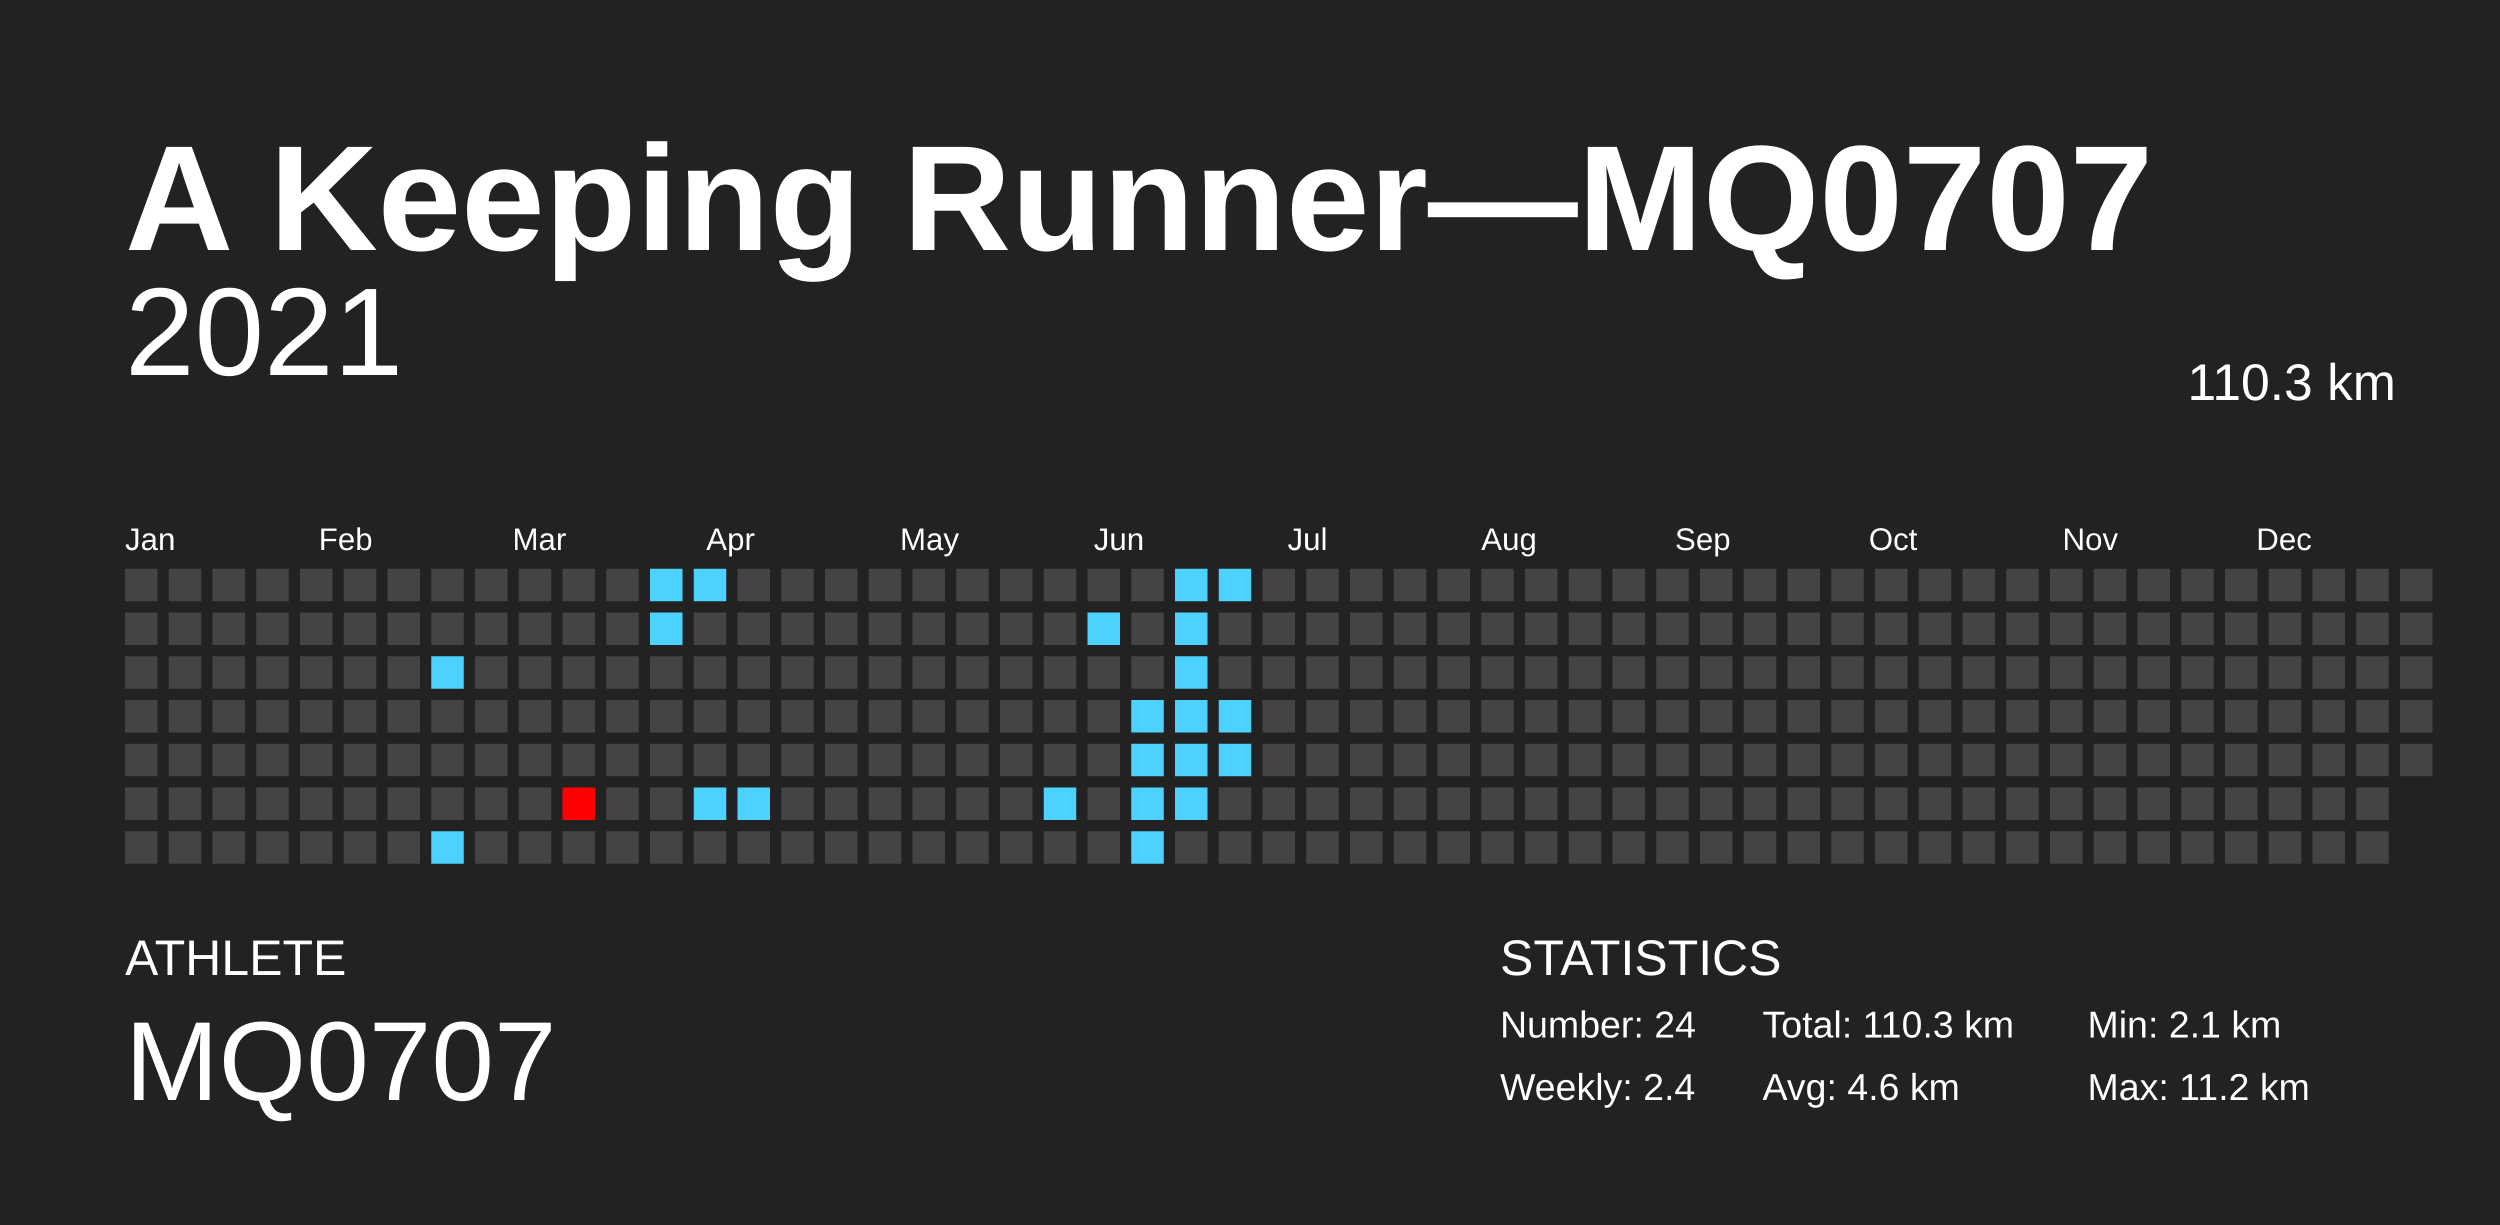
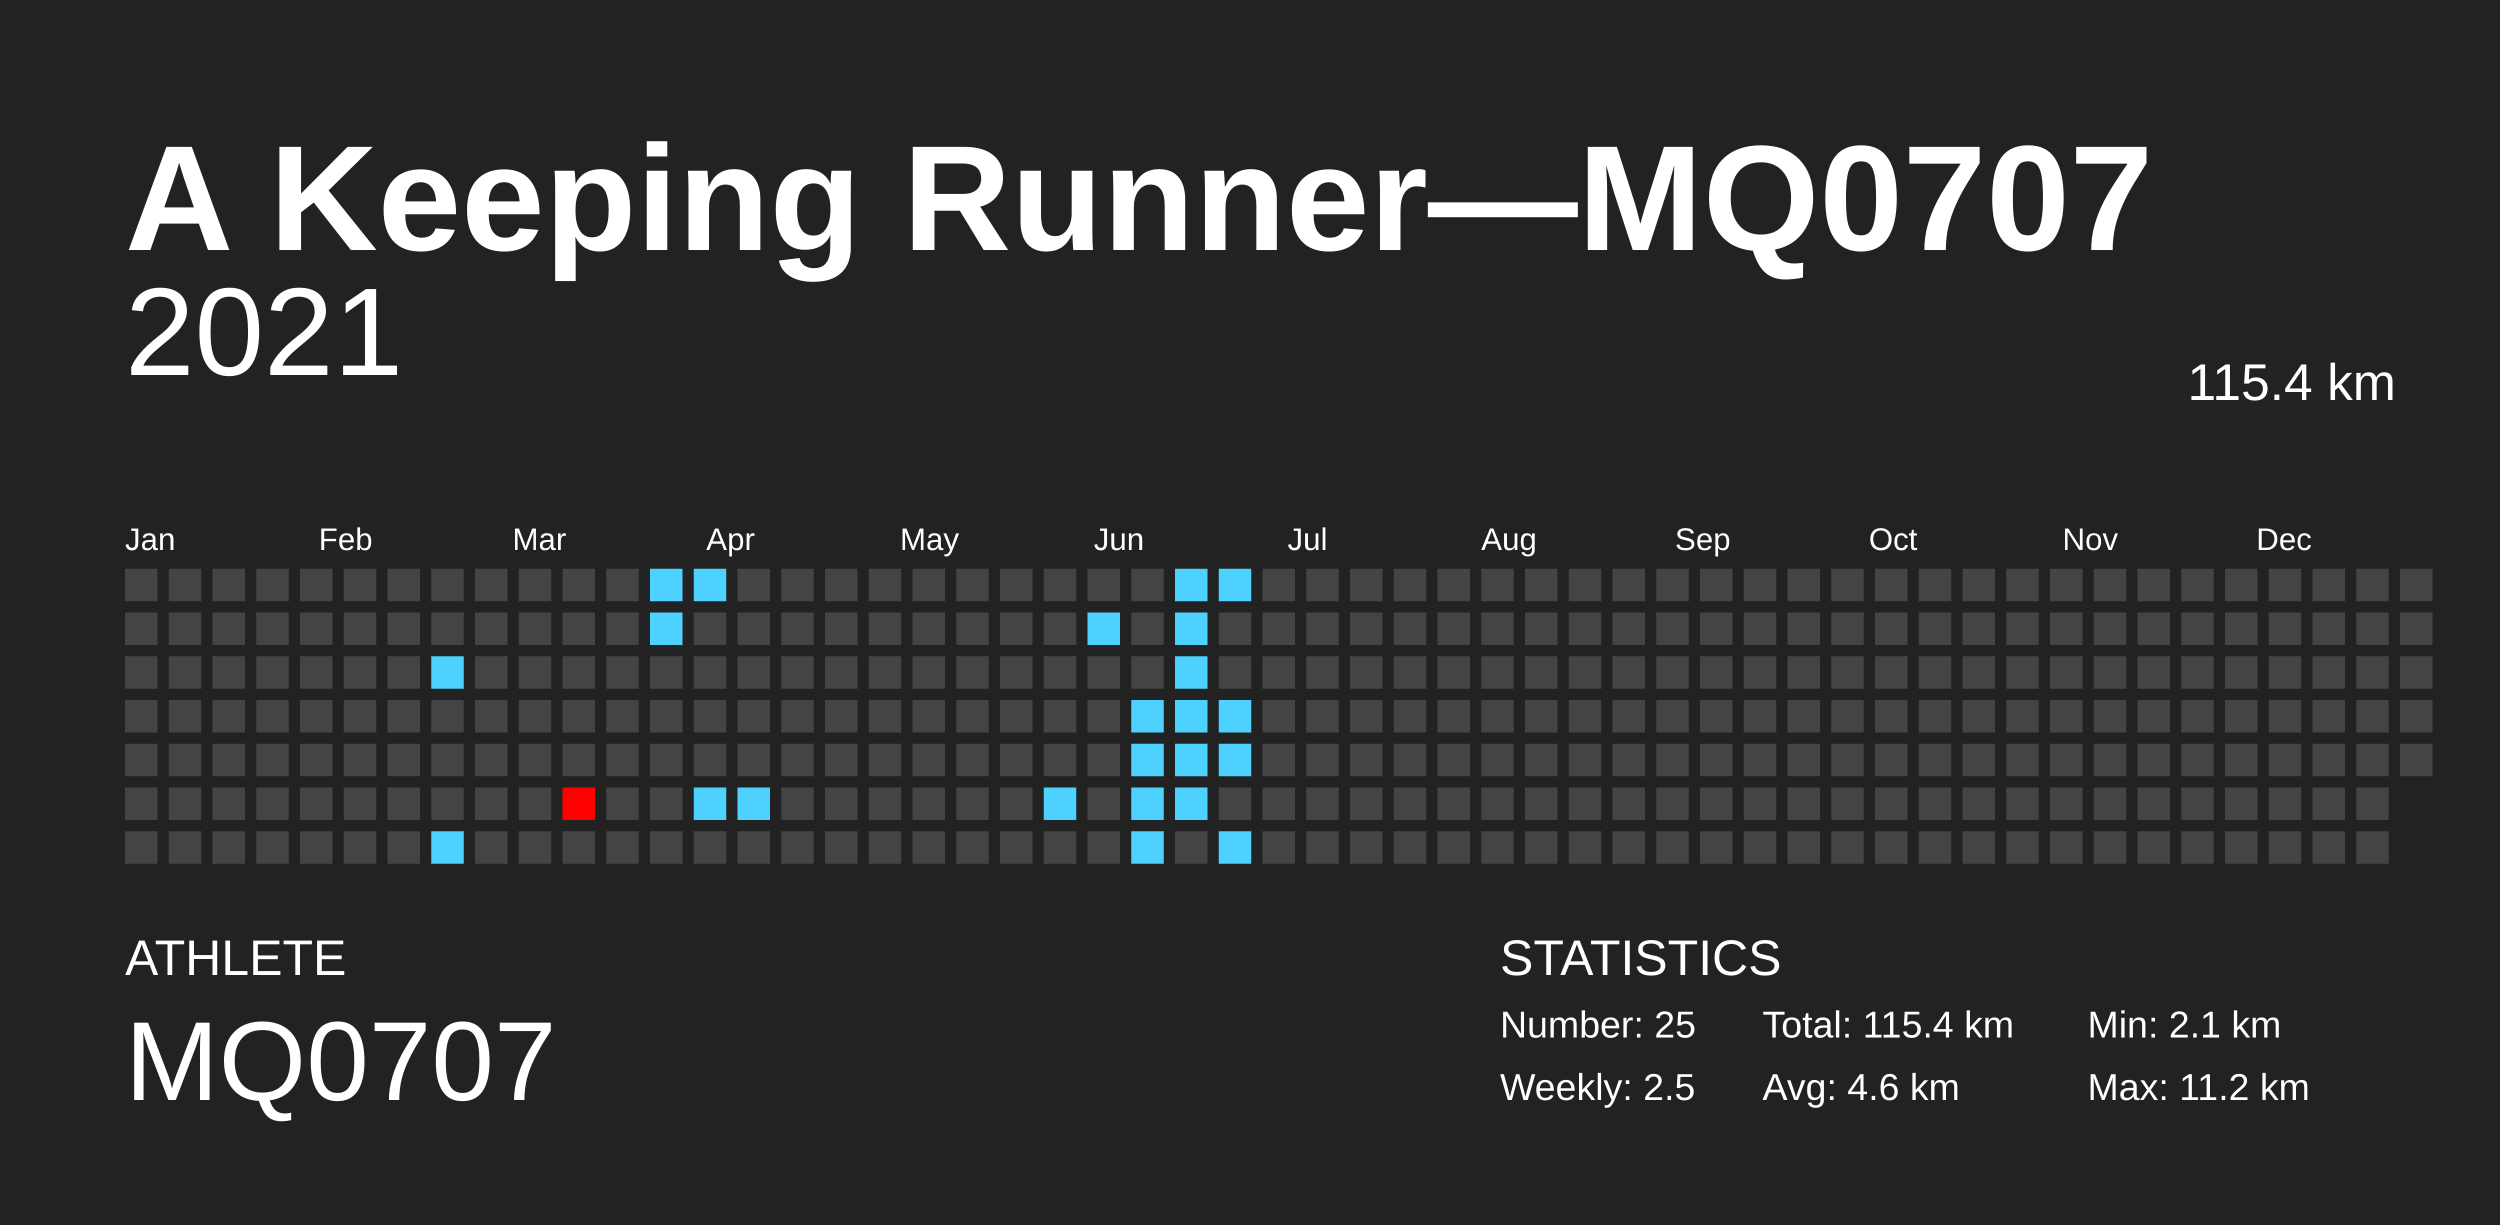
<svg xmlns="http://www.w3.org/2000/svg" baseProfile="full" height="98mm" version="1.1" viewBox="0,0,200,98" width="200mm">
  <defs />
  <rect fill="#222222" height="98" width="200" x="0" y="0" />
  <text fill="#FFFFFF" style="font-size:12px; font-family:Arial; font-weight:bold;" x="10" y="20">A Keeping Runner—MQ0707</text>
  <text fill="#FFFFFF" style="font-size:4px; font-family:Arial" x="10" y="78">ATHLETE</text>
  <text fill="#FFFFFF" style="font-size:9px; font-family:Arial" x="10" y="88">MQ0707</text>
  <text fill="#FFFFFF" style="font-size:4px; font-family:Arial" x="120" y="78">STATISTICS</text>
-   <text fill="#FFFFFF" style="font-size:3px; font-family:Arial" x="120" y="83">Number: 24</text>
-   <text fill="#FFFFFF" style="font-size:3px; font-family:Arial" x="120" y="88">Weekly: 2.4</text>
-   <text fill="#FFFFFF" style="font-size:3px; font-family:Arial" x="141" y="83">Total: 110.3 km</text>
+   <text fill="#FFFFFF" style="font-size:3px; font-family:Arial" x="120" y="83">Number: 25</text>
+   <text fill="#FFFFFF" style="font-size:3px; font-family:Arial" x="120" y="88">Weekly: 2.5</text>
+   <text fill="#FFFFFF" style="font-size:3px; font-family:Arial" x="141" y="83">Total: 115.4 km</text>
  <text fill="#FFFFFF" style="font-size:3px; font-family:Arial" x="141" y="88">Avg: 4.6 km</text>
  <text fill="#FFFFFF" style="font-size:3px; font-family:Arial" x="167" y="83">Min: 2.1 km</text>
  <text fill="#FFFFFF" style="font-size:3px; font-family:Arial" x="167" y="88">Max: 11.2 km</text>
  <text alignment-baseline="hanging" fill="#FFFFFF" style="font-size:10.0px; font-family:Arial;" x="10" y="30">2021</text>
-   <text alignment-baseline="hanging" fill="#FFFFFF" style="font-size:4.125px; font-family:Arial;" x="175" y="32">110.3 km</text>
+   <text alignment-baseline="hanging" fill="#FFFFFF" style="font-size:4.125px; font-family:Arial;" x="175" y="32">115.4 km</text>
  <text fill="#FFFFFF" style="font-size:2.5px; font-family:Arial" x="10.0" y="44">Jan</text>
  <text fill="#FFFFFF" style="font-size:2.5px; font-family:Arial" x="25.5" y="44">Feb</text>
  <text fill="#FFFFFF" style="font-size:2.5px; font-family:Arial" x="41.0" y="44">Mar</text>
  <text fill="#FFFFFF" style="font-size:2.5px; font-family:Arial" x="56.5" y="44">Apr</text>
  <text fill="#FFFFFF" style="font-size:2.5px; font-family:Arial" x="72.0" y="44">May</text>
  <text fill="#FFFFFF" style="font-size:2.5px; font-family:Arial" x="87.5" y="44">Jun</text>
  <text fill="#FFFFFF" style="font-size:2.5px; font-family:Arial" x="103.0" y="44">Jul</text>
  <text fill="#FFFFFF" style="font-size:2.5px; font-family:Arial" x="118.5" y="44">Aug</text>
  <text fill="#FFFFFF" style="font-size:2.5px; font-family:Arial" x="134.0" y="44">Sep</text>
  <text fill="#FFFFFF" style="font-size:2.5px; font-family:Arial" x="149.5" y="44">Oct</text>
  <text fill="#FFFFFF" style="font-size:2.5px; font-family:Arial" x="165.0" y="44">Nov</text>
  <text fill="#FFFFFF" style="font-size:2.5px; font-family:Arial" x="180.5" y="44">Dec</text>
  <rect fill="#444444" height="2.6" width="2.6" x="10.0" y="45.5" />
  <rect fill="#444444" height="2.6" width="2.6" x="10.0" y="49.0" />
  <rect fill="#444444" height="2.6" width="2.6" x="10.0" y="52.5" />
  <rect fill="#444444" height="2.6" width="2.6" x="10.0" y="56.0" />
  <rect fill="#444444" height="2.6" width="2.6" x="10.0" y="59.5" />
  <rect fill="#444444" height="2.6" width="2.6" x="10.0" y="63.0" />
  <rect fill="#444444" height="2.6" width="2.6" x="10.0" y="66.5" />
  <rect fill="#444444" height="2.6" width="2.6" x="13.5" y="45.5" />
  <rect fill="#444444" height="2.6" width="2.6" x="13.5" y="49.0" />
  <rect fill="#444444" height="2.6" width="2.6" x="13.5" y="52.5" />
  <rect fill="#444444" height="2.6" width="2.6" x="13.5" y="56.0" />
  <rect fill="#444444" height="2.6" width="2.6" x="13.5" y="59.5" />
  <rect fill="#444444" height="2.6" width="2.6" x="13.5" y="63.0" />
  <rect fill="#444444" height="2.6" width="2.6" x="13.5" y="66.5" />
  <rect fill="#444444" height="2.6" width="2.6" x="17.0" y="45.5" />
  <rect fill="#444444" height="2.6" width="2.6" x="17.0" y="49.0" />
  <rect fill="#444444" height="2.6" width="2.6" x="17.0" y="52.5" />
  <rect fill="#444444" height="2.6" width="2.6" x="17.0" y="56.0" />
  <rect fill="#444444" height="2.6" width="2.6" x="17.0" y="59.5" />
  <rect fill="#444444" height="2.6" width="2.6" x="17.0" y="63.0" />
  <rect fill="#444444" height="2.6" width="2.6" x="17.0" y="66.5" />
  <rect fill="#444444" height="2.6" width="2.6" x="20.5" y="45.5" />
  <rect fill="#444444" height="2.6" width="2.6" x="20.5" y="49.0" />
  <rect fill="#444444" height="2.6" width="2.6" x="20.5" y="52.5" />
  <rect fill="#444444" height="2.6" width="2.6" x="20.5" y="56.0" />
  <rect fill="#444444" height="2.6" width="2.6" x="20.5" y="59.5" />
  <rect fill="#444444" height="2.6" width="2.6" x="20.5" y="63.0" />
  <rect fill="#444444" height="2.6" width="2.6" x="20.5" y="66.5" />
  <rect fill="#444444" height="2.6" width="2.6" x="24.0" y="45.5" />
  <rect fill="#444444" height="2.6" width="2.6" x="24.0" y="49.0" />
  <rect fill="#444444" height="2.6" width="2.6" x="24.0" y="52.5" />
  <rect fill="#444444" height="2.6" width="2.6" x="24.0" y="56.0" />
  <rect fill="#444444" height="2.6" width="2.6" x="24.0" y="59.5" />
  <rect fill="#444444" height="2.6" width="2.6" x="24.0" y="63.0" />
  <rect fill="#444444" height="2.6" width="2.6" x="24.0" y="66.5" />
  <rect fill="#444444" height="2.6" width="2.6" x="27.5" y="45.5" />
  <rect fill="#444444" height="2.6" width="2.6" x="27.5" y="49.0" />
  <rect fill="#444444" height="2.6" width="2.6" x="27.5" y="52.5" />
  <rect fill="#444444" height="2.6" width="2.6" x="27.5" y="56.0" />
  <rect fill="#444444" height="2.6" width="2.6" x="27.5" y="59.5" />
  <rect fill="#444444" height="2.6" width="2.6" x="27.5" y="63.0" />
  <rect fill="#444444" height="2.6" width="2.6" x="27.5" y="66.5" />
  <rect fill="#444444" height="2.6" width="2.6" x="31.0" y="45.5" />
  <rect fill="#444444" height="2.6" width="2.6" x="31.0" y="49.0" />
  <rect fill="#444444" height="2.6" width="2.6" x="31.0" y="52.5" />
  <rect fill="#444444" height="2.6" width="2.6" x="31.0" y="56.0" />
  <rect fill="#444444" height="2.6" width="2.6" x="31.0" y="59.5" />
  <rect fill="#444444" height="2.6" width="2.6" x="31.0" y="63.0" />
  <rect fill="#444444" height="2.6" width="2.6" x="31.0" y="66.5" />
  <rect fill="#444444" height="2.6" width="2.6" x="34.5" y="45.5" />
  <rect fill="#444444" height="2.6" width="2.6" x="34.5" y="49.0" />
  <rect fill="#4dd2ff" height="2.6" width="2.6" x="34.5" y="52.5" />
  <rect fill="#444444" height="2.6" width="2.6" x="34.5" y="56.0" />
  <rect fill="#444444" height="2.6" width="2.6" x="34.5" y="59.5" />
  <rect fill="#444444" height="2.6" width="2.6" x="34.5" y="63.0" />
  <rect fill="#4dd2ff" height="2.6" width="2.6" x="34.5" y="66.5" />
  <rect fill="#444444" height="2.6" width="2.6" x="38.0" y="45.5" />
  <rect fill="#444444" height="2.6" width="2.6" x="38.0" y="49.0" />
  <rect fill="#444444" height="2.6" width="2.6" x="38.0" y="52.5" />
  <rect fill="#444444" height="2.6" width="2.6" x="38.0" y="56.0" />
  <rect fill="#444444" height="2.6" width="2.6" x="38.0" y="59.5" />
  <rect fill="#444444" height="2.6" width="2.6" x="38.0" y="63.0" />
  <rect fill="#444444" height="2.6" width="2.6" x="38.0" y="66.5" />
  <rect fill="#444444" height="2.6" width="2.6" x="41.5" y="45.5" />
  <rect fill="#444444" height="2.6" width="2.6" x="41.5" y="49.0" />
  <rect fill="#444444" height="2.6" width="2.6" x="41.5" y="52.5" />
  <rect fill="#444444" height="2.6" width="2.6" x="41.5" y="56.0" />
  <rect fill="#444444" height="2.6" width="2.6" x="41.5" y="59.5" />
  <rect fill="#444444" height="2.6" width="2.6" x="41.5" y="63.0" />
  <rect fill="#444444" height="2.6" width="2.6" x="41.5" y="66.5" />
  <rect fill="#444444" height="2.6" width="2.6" x="45.0" y="45.5" />
  <rect fill="#444444" height="2.6" width="2.6" x="45.0" y="49.0" />
  <rect fill="#444444" height="2.6" width="2.6" x="45.0" y="52.5" />
  <rect fill="#444444" height="2.6" width="2.6" x="45.0" y="56.0" />
  <rect fill="#444444" height="2.6" width="2.6" x="45.0" y="59.5" />
  <rect fill="#ff0000" height="2.6" width="2.6" x="45.0" y="63.0" />
  <rect fill="#444444" height="2.6" width="2.6" x="45.0" y="66.5" />
  <rect fill="#444444" height="2.6" width="2.6" x="48.5" y="45.5" />
  <rect fill="#444444" height="2.6" width="2.6" x="48.5" y="49.0" />
  <rect fill="#444444" height="2.6" width="2.6" x="48.5" y="52.5" />
  <rect fill="#444444" height="2.6" width="2.6" x="48.5" y="56.0" />
  <rect fill="#444444" height="2.6" width="2.6" x="48.5" y="59.5" />
  <rect fill="#444444" height="2.6" width="2.6" x="48.5" y="63.0" />
  <rect fill="#444444" height="2.6" width="2.6" x="48.5" y="66.5" />
  <rect fill="#4dd2ff" height="2.6" width="2.6" x="52.0" y="45.5" />
  <rect fill="#4dd2ff" height="2.6" width="2.6" x="52.0" y="49.0" />
  <rect fill="#444444" height="2.6" width="2.6" x="52.0" y="52.5" />
  <rect fill="#444444" height="2.6" width="2.6" x="52.0" y="56.0" />
  <rect fill="#444444" height="2.6" width="2.6" x="52.0" y="59.5" />
  <rect fill="#444444" height="2.6" width="2.6" x="52.0" y="63.0" />
  <rect fill="#444444" height="2.6" width="2.6" x="52.0" y="66.5" />
  <rect fill="#4dd2ff" height="2.6" width="2.6" x="55.5" y="45.5" />
  <rect fill="#444444" height="2.6" width="2.6" x="55.5" y="49.0" />
  <rect fill="#444444" height="2.6" width="2.6" x="55.5" y="52.5" />
  <rect fill="#444444" height="2.6" width="2.6" x="55.5" y="56.0" />
  <rect fill="#444444" height="2.6" width="2.6" x="55.5" y="59.5" />
  <rect fill="#4dd2ff" height="2.6" width="2.6" x="55.5" y="63.0" />
  <rect fill="#444444" height="2.6" width="2.6" x="55.5" y="66.5" />
  <rect fill="#444444" height="2.6" width="2.6" x="59.0" y="45.5" />
  <rect fill="#444444" height="2.6" width="2.6" x="59.0" y="49.0" />
  <rect fill="#444444" height="2.6" width="2.6" x="59.0" y="52.5" />
  <rect fill="#444444" height="2.6" width="2.6" x="59.0" y="56.0" />
  <rect fill="#444444" height="2.6" width="2.6" x="59.0" y="59.5" />
  <rect fill="#4dd2ff" height="2.6" width="2.6" x="59.0" y="63.0" />
  <rect fill="#444444" height="2.6" width="2.6" x="59.0" y="66.5" />
  <rect fill="#444444" height="2.6" width="2.6" x="62.5" y="45.5" />
  <rect fill="#444444" height="2.6" width="2.6" x="62.5" y="49.0" />
  <rect fill="#444444" height="2.6" width="2.6" x="62.5" y="52.5" />
  <rect fill="#444444" height="2.6" width="2.6" x="62.5" y="56.0" />
  <rect fill="#444444" height="2.6" width="2.6" x="62.5" y="59.5" />
  <rect fill="#444444" height="2.6" width="2.6" x="62.5" y="63.0" />
  <rect fill="#444444" height="2.6" width="2.6" x="62.5" y="66.5" />
  <rect fill="#444444" height="2.6" width="2.6" x="66.0" y="45.5" />
  <rect fill="#444444" height="2.6" width="2.6" x="66.0" y="49.0" />
  <rect fill="#444444" height="2.6" width="2.6" x="66.0" y="52.5" />
  <rect fill="#444444" height="2.6" width="2.6" x="66.0" y="56.0" />
  <rect fill="#444444" height="2.6" width="2.6" x="66.0" y="59.5" />
  <rect fill="#444444" height="2.6" width="2.6" x="66.0" y="63.0" />
  <rect fill="#444444" height="2.6" width="2.6" x="66.0" y="66.5" />
  <rect fill="#444444" height="2.6" width="2.6" x="69.5" y="45.5" />
  <rect fill="#444444" height="2.6" width="2.6" x="69.5" y="49.0" />
  <rect fill="#444444" height="2.6" width="2.6" x="69.5" y="52.5" />
  <rect fill="#444444" height="2.6" width="2.6" x="69.5" y="56.0" />
  <rect fill="#444444" height="2.6" width="2.6" x="69.5" y="59.5" />
  <rect fill="#444444" height="2.6" width="2.6" x="69.5" y="63.0" />
  <rect fill="#444444" height="2.6" width="2.6" x="69.5" y="66.5" />
  <rect fill="#444444" height="2.6" width="2.6" x="73.0" y="45.5" />
  <rect fill="#444444" height="2.6" width="2.6" x="73.0" y="49.0" />
  <rect fill="#444444" height="2.6" width="2.6" x="73.0" y="52.5" />
  <rect fill="#444444" height="2.6" width="2.6" x="73.0" y="56.0" />
  <rect fill="#444444" height="2.6" width="2.6" x="73.0" y="59.5" />
  <rect fill="#444444" height="2.6" width="2.6" x="73.0" y="63.0" />
  <rect fill="#444444" height="2.6" width="2.6" x="73.0" y="66.5" />
  <rect fill="#444444" height="2.6" width="2.6" x="76.5" y="45.5" />
  <rect fill="#444444" height="2.6" width="2.6" x="76.5" y="49.0" />
  <rect fill="#444444" height="2.6" width="2.6" x="76.5" y="52.5" />
  <rect fill="#444444" height="2.6" width="2.6" x="76.5" y="56.0" />
  <rect fill="#444444" height="2.6" width="2.6" x="76.5" y="59.5" />
  <rect fill="#444444" height="2.6" width="2.6" x="76.5" y="63.0" />
  <rect fill="#444444" height="2.6" width="2.6" x="76.5" y="66.5" />
  <rect fill="#444444" height="2.6" width="2.6" x="80.0" y="45.5" />
  <rect fill="#444444" height="2.6" width="2.6" x="80.0" y="49.0" />
  <rect fill="#444444" height="2.6" width="2.6" x="80.0" y="52.5" />
  <rect fill="#444444" height="2.6" width="2.6" x="80.0" y="56.0" />
  <rect fill="#444444" height="2.6" width="2.6" x="80.0" y="59.5" />
  <rect fill="#444444" height="2.6" width="2.6" x="80.0" y="63.0" />
  <rect fill="#444444" height="2.6" width="2.6" x="80.0" y="66.5" />
  <rect fill="#444444" height="2.6" width="2.6" x="83.5" y="45.5" />
  <rect fill="#444444" height="2.6" width="2.6" x="83.5" y="49.0" />
  <rect fill="#444444" height="2.6" width="2.6" x="83.5" y="52.5" />
  <rect fill="#444444" height="2.6" width="2.6" x="83.5" y="56.0" />
  <rect fill="#444444" height="2.6" width="2.6" x="83.5" y="59.5" />
  <rect fill="#4dd2ff" height="2.6" width="2.6" x="83.5" y="63.0" />
  <rect fill="#444444" height="2.6" width="2.6" x="83.5" y="66.5" />
  <rect fill="#444444" height="2.6" width="2.6" x="87.0" y="45.5" />
  <rect fill="#4dd2ff" height="2.6" width="2.6" x="87.0" y="49.0" />
  <rect fill="#444444" height="2.6" width="2.6" x="87.0" y="52.5" />
  <rect fill="#444444" height="2.6" width="2.6" x="87.0" y="56.0" />
  <rect fill="#444444" height="2.6" width="2.6" x="87.0" y="59.5" />
  <rect fill="#444444" height="2.6" width="2.6" x="87.0" y="63.0" />
  <rect fill="#444444" height="2.6" width="2.6" x="87.0" y="66.5" />
  <rect fill="#444444" height="2.6" width="2.6" x="90.5" y="45.5" />
  <rect fill="#444444" height="2.6" width="2.6" x="90.5" y="49.0" />
  <rect fill="#444444" height="2.6" width="2.6" x="90.5" y="52.5" />
  <rect fill="#4dd2ff" height="2.6" width="2.6" x="90.5" y="56.0" />
  <rect fill="#4dd2ff" height="2.6" width="2.6" x="90.5" y="59.5" />
  <rect fill="#4dd2ff" height="2.6" width="2.6" x="90.5" y="63.0" />
  <rect fill="#4dd2ff" height="2.6" width="2.6" x="90.5" y="66.5" />
  <rect fill="#4dd2ff" height="2.6" width="2.6" x="94.0" y="45.5" />
  <rect fill="#4dd2ff" height="2.6" width="2.6" x="94.0" y="49.0" />
  <rect fill="#4dd2ff" height="2.6" width="2.6" x="94.0" y="52.5" />
  <rect fill="#4dd2ff" height="2.6" width="2.6" x="94.0" y="56.0" />
  <rect fill="#4dd2ff" height="2.6" width="2.6" x="94.0" y="59.5" />
  <rect fill="#4dd2ff" height="2.6" width="2.6" x="94.0" y="63.0" />
  <rect fill="#444444" height="2.6" width="2.6" x="94.0" y="66.5" />
  <rect fill="#4dd2ff" height="2.6" width="2.6" x="97.5" y="45.5" />
  <rect fill="#444444" height="2.6" width="2.6" x="97.5" y="49.0" />
  <rect fill="#444444" height="2.6" width="2.6" x="97.5" y="52.5" />
  <rect fill="#4dd2ff" height="2.6" width="2.6" x="97.5" y="56.0" />
  <rect fill="#4dd2ff" height="2.6" width="2.6" x="97.5" y="59.5" />
  <rect fill="#444444" height="2.6" width="2.6" x="97.5" y="63.0" />
-   <rect fill="#444444" height="2.6" width="2.6" x="97.5" y="66.5" />
+   <rect fill="#4dd2ff" height="2.6" width="2.6" x="97.5" y="66.5" />
  <rect fill="#444444" height="2.6" width="2.6" x="101.0" y="45.5" />
  <rect fill="#444444" height="2.6" width="2.6" x="101.0" y="49.0" />
  <rect fill="#444444" height="2.6" width="2.6" x="101.0" y="52.5" />
  <rect fill="#444444" height="2.6" width="2.6" x="101.0" y="56.0" />
  <rect fill="#444444" height="2.6" width="2.6" x="101.0" y="59.5" />
  <rect fill="#444444" height="2.6" width="2.6" x="101.0" y="63.0" />
  <rect fill="#444444" height="2.6" width="2.6" x="101.0" y="66.5" />
  <rect fill="#444444" height="2.6" width="2.6" x="104.5" y="45.5" />
  <rect fill="#444444" height="2.6" width="2.6" x="104.5" y="49.0" />
  <rect fill="#444444" height="2.6" width="2.6" x="104.5" y="52.5" />
  <rect fill="#444444" height="2.6" width="2.6" x="104.5" y="56.0" />
  <rect fill="#444444" height="2.6" width="2.6" x="104.5" y="59.5" />
  <rect fill="#444444" height="2.6" width="2.6" x="104.5" y="63.0" />
  <rect fill="#444444" height="2.6" width="2.6" x="104.5" y="66.5" />
  <rect fill="#444444" height="2.6" width="2.6" x="108.0" y="45.5" />
  <rect fill="#444444" height="2.6" width="2.6" x="108.0" y="49.0" />
  <rect fill="#444444" height="2.6" width="2.6" x="108.0" y="52.5" />
  <rect fill="#444444" height="2.6" width="2.6" x="108.0" y="56.0" />
  <rect fill="#444444" height="2.6" width="2.6" x="108.0" y="59.5" />
  <rect fill="#444444" height="2.6" width="2.6" x="108.0" y="63.0" />
  <rect fill="#444444" height="2.6" width="2.6" x="108.0" y="66.5" />
  <rect fill="#444444" height="2.6" width="2.6" x="111.5" y="45.5" />
  <rect fill="#444444" height="2.6" width="2.6" x="111.5" y="49.0" />
  <rect fill="#444444" height="2.6" width="2.6" x="111.5" y="52.5" />
  <rect fill="#444444" height="2.6" width="2.6" x="111.5" y="56.0" />
  <rect fill="#444444" height="2.6" width="2.6" x="111.5" y="59.5" />
  <rect fill="#444444" height="2.6" width="2.6" x="111.5" y="63.0" />
  <rect fill="#444444" height="2.6" width="2.6" x="111.5" y="66.5" />
  <rect fill="#444444" height="2.6" width="2.6" x="115.0" y="45.5" />
  <rect fill="#444444" height="2.6" width="2.6" x="115.0" y="49.0" />
  <rect fill="#444444" height="2.6" width="2.6" x="115.0" y="52.5" />
  <rect fill="#444444" height="2.6" width="2.6" x="115.0" y="56.0" />
  <rect fill="#444444" height="2.6" width="2.6" x="115.0" y="59.5" />
  <rect fill="#444444" height="2.6" width="2.6" x="115.0" y="63.0" />
  <rect fill="#444444" height="2.6" width="2.6" x="115.0" y="66.5" />
  <rect fill="#444444" height="2.6" width="2.6" x="118.5" y="45.5" />
  <rect fill="#444444" height="2.6" width="2.6" x="118.5" y="49.0" />
  <rect fill="#444444" height="2.6" width="2.6" x="118.5" y="52.5" />
  <rect fill="#444444" height="2.6" width="2.6" x="118.5" y="56.0" />
  <rect fill="#444444" height="2.6" width="2.6" x="118.5" y="59.5" />
  <rect fill="#444444" height="2.6" width="2.6" x="118.5" y="63.0" />
  <rect fill="#444444" height="2.6" width="2.6" x="118.5" y="66.5" />
  <rect fill="#444444" height="2.6" width="2.6" x="122.0" y="45.5" />
  <rect fill="#444444" height="2.6" width="2.6" x="122.0" y="49.0" />
  <rect fill="#444444" height="2.6" width="2.6" x="122.0" y="52.5" />
  <rect fill="#444444" height="2.6" width="2.6" x="122.0" y="56.0" />
  <rect fill="#444444" height="2.6" width="2.6" x="122.0" y="59.5" />
  <rect fill="#444444" height="2.6" width="2.6" x="122.0" y="63.0" />
  <rect fill="#444444" height="2.6" width="2.6" x="122.0" y="66.5" />
  <rect fill="#444444" height="2.6" width="2.6" x="125.5" y="45.5" />
  <rect fill="#444444" height="2.6" width="2.6" x="125.5" y="49.0" />
  <rect fill="#444444" height="2.6" width="2.6" x="125.5" y="52.5" />
  <rect fill="#444444" height="2.6" width="2.6" x="125.5" y="56.0" />
  <rect fill="#444444" height="2.6" width="2.6" x="125.5" y="59.5" />
  <rect fill="#444444" height="2.6" width="2.6" x="125.5" y="63.0" />
  <rect fill="#444444" height="2.6" width="2.6" x="125.5" y="66.5" />
  <rect fill="#444444" height="2.6" width="2.6" x="129.0" y="45.5" />
  <rect fill="#444444" height="2.6" width="2.6" x="129.0" y="49.0" />
  <rect fill="#444444" height="2.6" width="2.6" x="129.0" y="52.5" />
  <rect fill="#444444" height="2.6" width="2.6" x="129.0" y="56.0" />
  <rect fill="#444444" height="2.6" width="2.6" x="129.0" y="59.5" />
  <rect fill="#444444" height="2.6" width="2.6" x="129.0" y="63.0" />
  <rect fill="#444444" height="2.6" width="2.6" x="129.0" y="66.5" />
  <rect fill="#444444" height="2.6" width="2.6" x="132.5" y="45.5" />
  <rect fill="#444444" height="2.6" width="2.6" x="132.5" y="49.0" />
  <rect fill="#444444" height="2.6" width="2.6" x="132.5" y="52.5" />
  <rect fill="#444444" height="2.6" width="2.6" x="132.5" y="56.0" />
  <rect fill="#444444" height="2.6" width="2.6" x="132.5" y="59.5" />
  <rect fill="#444444" height="2.6" width="2.6" x="132.5" y="63.0" />
  <rect fill="#444444" height="2.6" width="2.6" x="132.5" y="66.5" />
  <rect fill="#444444" height="2.6" width="2.6" x="136.0" y="45.5" />
  <rect fill="#444444" height="2.6" width="2.6" x="136.0" y="49.0" />
  <rect fill="#444444" height="2.6" width="2.6" x="136.0" y="52.5" />
  <rect fill="#444444" height="2.6" width="2.6" x="136.0" y="56.0" />
  <rect fill="#444444" height="2.6" width="2.6" x="136.0" y="59.5" />
  <rect fill="#444444" height="2.6" width="2.6" x="136.0" y="63.0" />
  <rect fill="#444444" height="2.6" width="2.6" x="136.0" y="66.5" />
  <rect fill="#444444" height="2.6" width="2.6" x="139.5" y="45.5" />
  <rect fill="#444444" height="2.6" width="2.6" x="139.5" y="49.0" />
  <rect fill="#444444" height="2.6" width="2.6" x="139.5" y="52.5" />
  <rect fill="#444444" height="2.6" width="2.6" x="139.5" y="56.0" />
  <rect fill="#444444" height="2.6" width="2.6" x="139.5" y="59.5" />
  <rect fill="#444444" height="2.6" width="2.6" x="139.5" y="63.0" />
  <rect fill="#444444" height="2.6" width="2.6" x="139.5" y="66.5" />
  <rect fill="#444444" height="2.6" width="2.6" x="143.0" y="45.5" />
  <rect fill="#444444" height="2.6" width="2.6" x="143.0" y="49.0" />
  <rect fill="#444444" height="2.6" width="2.6" x="143.0" y="52.5" />
  <rect fill="#444444" height="2.6" width="2.6" x="143.0" y="56.0" />
  <rect fill="#444444" height="2.6" width="2.6" x="143.0" y="59.5" />
  <rect fill="#444444" height="2.6" width="2.6" x="143.0" y="63.0" />
  <rect fill="#444444" height="2.6" width="2.6" x="143.0" y="66.5" />
  <rect fill="#444444" height="2.6" width="2.6" x="146.5" y="45.5" />
  <rect fill="#444444" height="2.6" width="2.6" x="146.5" y="49.0" />
  <rect fill="#444444" height="2.6" width="2.6" x="146.5" y="52.5" />
  <rect fill="#444444" height="2.6" width="2.6" x="146.5" y="56.0" />
  <rect fill="#444444" height="2.6" width="2.6" x="146.5" y="59.5" />
  <rect fill="#444444" height="2.6" width="2.6" x="146.5" y="63.0" />
  <rect fill="#444444" height="2.6" width="2.6" x="146.5" y="66.5" />
  <rect fill="#444444" height="2.6" width="2.6" x="150.0" y="45.5" />
  <rect fill="#444444" height="2.6" width="2.6" x="150.0" y="49.0" />
  <rect fill="#444444" height="2.6" width="2.6" x="150.0" y="52.5" />
  <rect fill="#444444" height="2.6" width="2.6" x="150.0" y="56.0" />
  <rect fill="#444444" height="2.6" width="2.6" x="150.0" y="59.5" />
  <rect fill="#444444" height="2.6" width="2.6" x="150.0" y="63.0" />
  <rect fill="#444444" height="2.6" width="2.6" x="150.0" y="66.5" />
  <rect fill="#444444" height="2.6" width="2.6" x="153.5" y="45.5" />
  <rect fill="#444444" height="2.6" width="2.6" x="153.5" y="49.0" />
  <rect fill="#444444" height="2.6" width="2.6" x="153.5" y="52.5" />
  <rect fill="#444444" height="2.6" width="2.6" x="153.5" y="56.0" />
  <rect fill="#444444" height="2.6" width="2.6" x="153.5" y="59.5" />
  <rect fill="#444444" height="2.6" width="2.6" x="153.5" y="63.0" />
  <rect fill="#444444" height="2.6" width="2.6" x="153.5" y="66.5" />
  <rect fill="#444444" height="2.6" width="2.6" x="157.0" y="45.5" />
  <rect fill="#444444" height="2.6" width="2.6" x="157.0" y="49.0" />
  <rect fill="#444444" height="2.6" width="2.6" x="157.0" y="52.5" />
  <rect fill="#444444" height="2.6" width="2.6" x="157.0" y="56.0" />
  <rect fill="#444444" height="2.6" width="2.6" x="157.0" y="59.5" />
  <rect fill="#444444" height="2.6" width="2.6" x="157.0" y="63.0" />
  <rect fill="#444444" height="2.6" width="2.6" x="157.0" y="66.5" />
  <rect fill="#444444" height="2.6" width="2.6" x="160.5" y="45.5" />
  <rect fill="#444444" height="2.6" width="2.6" x="160.5" y="49.0" />
  <rect fill="#444444" height="2.6" width="2.6" x="160.5" y="52.5" />
  <rect fill="#444444" height="2.6" width="2.6" x="160.5" y="56.0" />
  <rect fill="#444444" height="2.6" width="2.6" x="160.5" y="59.5" />
  <rect fill="#444444" height="2.6" width="2.6" x="160.5" y="63.0" />
  <rect fill="#444444" height="2.6" width="2.6" x="160.5" y="66.5" />
  <rect fill="#444444" height="2.6" width="2.6" x="164.0" y="45.5" />
  <rect fill="#444444" height="2.6" width="2.6" x="164.0" y="49.0" />
  <rect fill="#444444" height="2.6" width="2.6" x="164.0" y="52.5" />
  <rect fill="#444444" height="2.6" width="2.6" x="164.0" y="56.0" />
  <rect fill="#444444" height="2.6" width="2.6" x="164.0" y="59.5" />
  <rect fill="#444444" height="2.6" width="2.6" x="164.0" y="63.0" />
  <rect fill="#444444" height="2.6" width="2.6" x="164.0" y="66.5" />
  <rect fill="#444444" height="2.6" width="2.6" x="167.5" y="45.5" />
  <rect fill="#444444" height="2.6" width="2.6" x="167.5" y="49.0" />
  <rect fill="#444444" height="2.6" width="2.6" x="167.5" y="52.5" />
  <rect fill="#444444" height="2.6" width="2.6" x="167.5" y="56.0" />
  <rect fill="#444444" height="2.6" width="2.6" x="167.5" y="59.5" />
  <rect fill="#444444" height="2.6" width="2.6" x="167.5" y="63.0" />
  <rect fill="#444444" height="2.6" width="2.6" x="167.5" y="66.5" />
  <rect fill="#444444" height="2.6" width="2.6" x="171.0" y="45.5" />
  <rect fill="#444444" height="2.6" width="2.6" x="171.0" y="49.0" />
  <rect fill="#444444" height="2.6" width="2.6" x="171.0" y="52.5" />
  <rect fill="#444444" height="2.6" width="2.6" x="171.0" y="56.0" />
  <rect fill="#444444" height="2.6" width="2.6" x="171.0" y="59.5" />
  <rect fill="#444444" height="2.6" width="2.6" x="171.0" y="63.0" />
  <rect fill="#444444" height="2.6" width="2.6" x="171.0" y="66.5" />
  <rect fill="#444444" height="2.6" width="2.6" x="174.5" y="45.5" />
  <rect fill="#444444" height="2.6" width="2.6" x="174.5" y="49.0" />
  <rect fill="#444444" height="2.6" width="2.6" x="174.5" y="52.5" />
  <rect fill="#444444" height="2.6" width="2.6" x="174.5" y="56.0" />
  <rect fill="#444444" height="2.6" width="2.6" x="174.5" y="59.5" />
  <rect fill="#444444" height="2.6" width="2.6" x="174.5" y="63.0" />
  <rect fill="#444444" height="2.6" width="2.6" x="174.5" y="66.5" />
  <rect fill="#444444" height="2.6" width="2.6" x="178.0" y="45.5" />
  <rect fill="#444444" height="2.6" width="2.6" x="178.0" y="49.0" />
  <rect fill="#444444" height="2.6" width="2.6" x="178.0" y="52.5" />
  <rect fill="#444444" height="2.6" width="2.6" x="178.0" y="56.0" />
  <rect fill="#444444" height="2.6" width="2.6" x="178.0" y="59.5" />
  <rect fill="#444444" height="2.6" width="2.6" x="178.0" y="63.0" />
  <rect fill="#444444" height="2.6" width="2.6" x="178.0" y="66.5" />
  <rect fill="#444444" height="2.6" width="2.6" x="181.5" y="45.5" />
  <rect fill="#444444" height="2.6" width="2.6" x="181.5" y="49.0" />
  <rect fill="#444444" height="2.6" width="2.6" x="181.5" y="52.5" />
  <rect fill="#444444" height="2.6" width="2.6" x="181.5" y="56.0" />
  <rect fill="#444444" height="2.6" width="2.6" x="181.5" y="59.5" />
  <rect fill="#444444" height="2.6" width="2.6" x="181.5" y="63.0" />
  <rect fill="#444444" height="2.6" width="2.6" x="181.5" y="66.5" />
  <rect fill="#444444" height="2.6" width="2.6" x="185.0" y="45.5" />
  <rect fill="#444444" height="2.6" width="2.6" x="185.0" y="49.0" />
  <rect fill="#444444" height="2.6" width="2.6" x="185.0" y="52.5" />
  <rect fill="#444444" height="2.6" width="2.6" x="185.0" y="56.0" />
  <rect fill="#444444" height="2.6" width="2.6" x="185.0" y="59.5" />
  <rect fill="#444444" height="2.6" width="2.6" x="185.0" y="63.0" />
  <rect fill="#444444" height="2.6" width="2.6" x="185.0" y="66.5" />
  <rect fill="#444444" height="2.6" width="2.6" x="188.5" y="45.5" />
  <rect fill="#444444" height="2.6" width="2.6" x="188.5" y="49.0" />
  <rect fill="#444444" height="2.6" width="2.6" x="188.5" y="52.5" />
  <rect fill="#444444" height="2.6" width="2.6" x="188.5" y="56.0" />
  <rect fill="#444444" height="2.6" width="2.6" x="188.5" y="59.5" />
  <rect fill="#444444" height="2.6" width="2.6" x="188.5" y="63.0" />
  <rect fill="#444444" height="2.6" width="2.6" x="188.5" y="66.5" />
  <rect fill="#444444" height="2.6" width="2.6" x="192.0" y="45.5" />
  <rect fill="#444444" height="2.6" width="2.6" x="192.0" y="49.0" />
  <rect fill="#444444" height="2.6" width="2.6" x="192.0" y="52.5" />
  <rect fill="#444444" height="2.6" width="2.6" x="192.0" y="56.0" />
  <rect fill="#444444" height="2.6" width="2.6" x="192.0" y="59.5" />
</svg>
